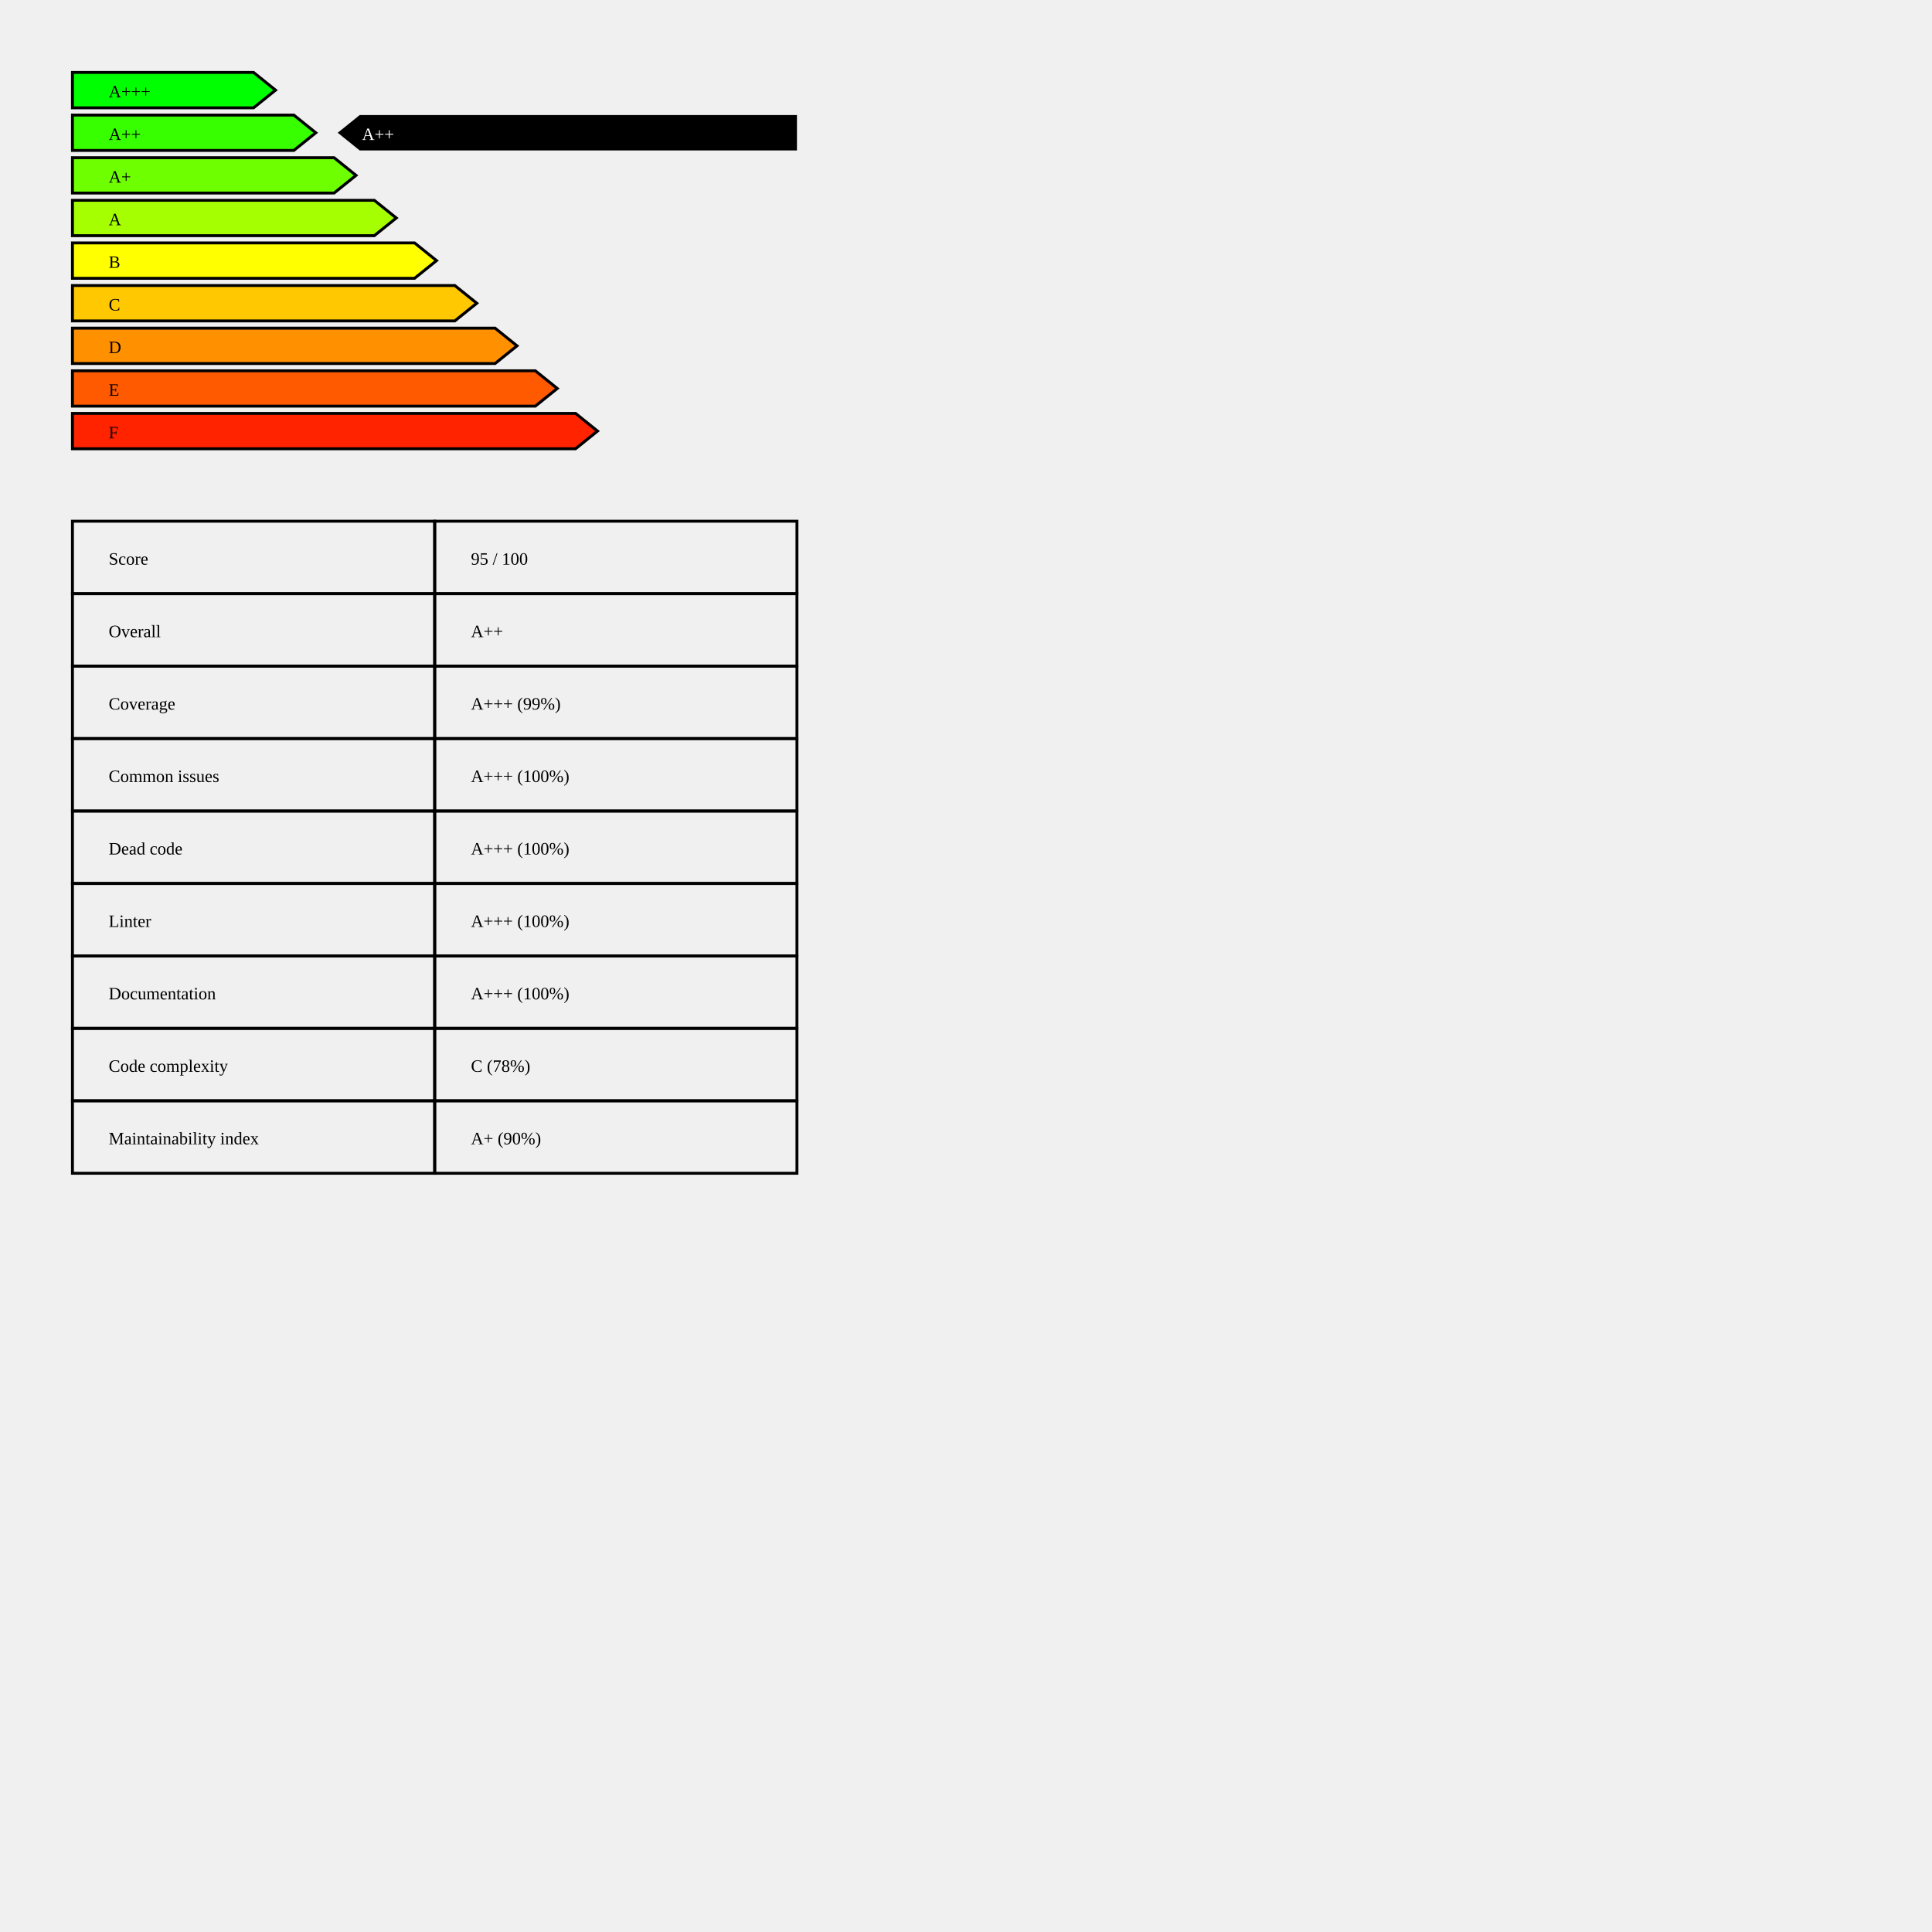
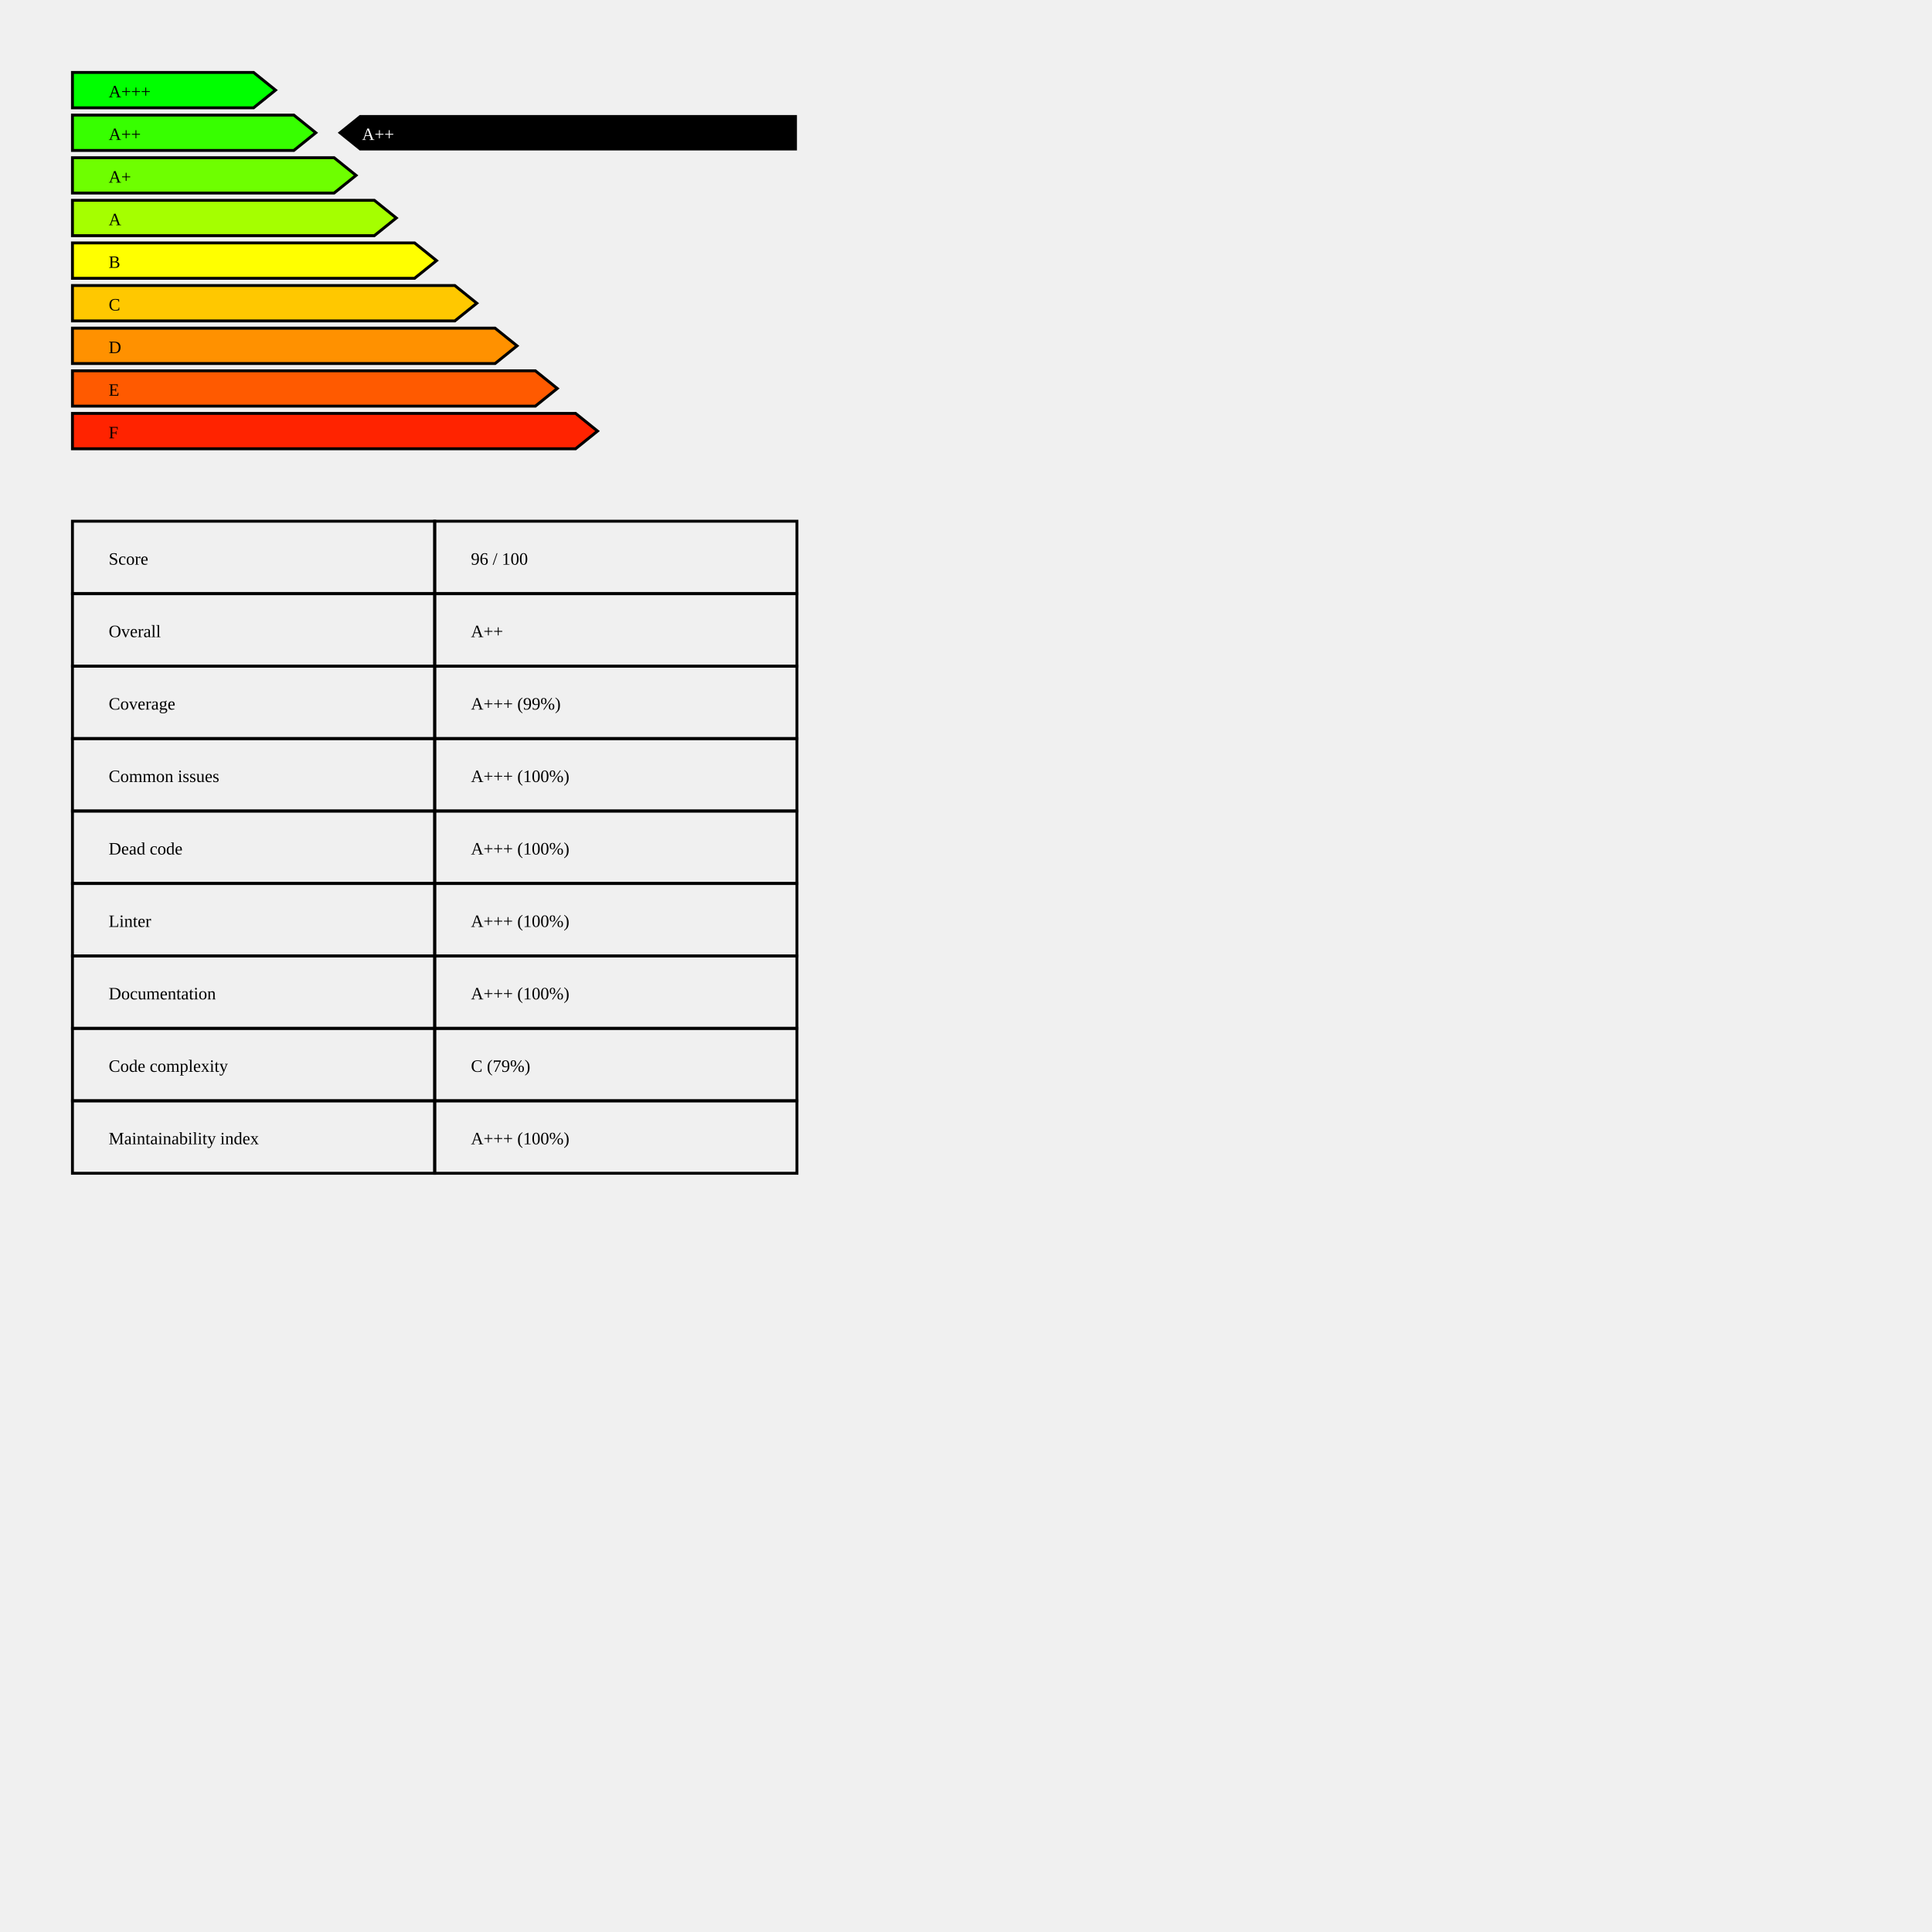
<svg xmlns="http://www.w3.org/2000/svg" baseProfile="full" height="1000pt" version="1.1" width="1000pt">
  <defs />
  <polygon points="50,50.0 175.0,50.0 190.152,62.206 175.0,74.412 50,74.412 50,50.0" style="fill:rgb(0 255 0);stroke:black;stroke-width:2;" />
  <text x="75.0" y="67.206">A+++</text>
  <polygon points="50,79.412 202.778,79.412 217.929,91.618 202.778,103.824 50,103.824 50,79.412" style="fill:rgb(55 255 0);stroke:black;stroke-width:2;" />
  <text x="75.0" y="96.618">A++</text>
  <polygon points="50,108.824 230.556,108.824 245.707,121.029 230.556,133.235 50,133.235 50,108.824" style="fill:rgb(110 255 0);stroke:black;stroke-width:2;" />
  <text x="75.0" y="126.029">A+</text>
  <polygon points="50,138.235 258.333,138.235 273.485,150.441 258.333,162.647 50,162.647 50,138.235" style="fill:rgb(165 255 0);stroke:black;stroke-width:2;" />
  <text x="75.0" y="155.441">A</text>
  <polygon points="50,167.647 286.111,167.647 301.263,179.853 286.111,192.059 50,192.059 50,167.647" style="fill:rgb(255 255 0);stroke:black;stroke-width:2;" />
  <text x="75.0" y="184.853">B</text>
  <polygon points="50,197.059 313.889,197.059 329.04,209.265 313.889,221.471 50,221.471 50,197.059" style="fill:rgb(255 200 0);stroke:black;stroke-width:2;" />
  <text x="75.0" y="214.265">C</text>
  <polygon points="50,226.471 341.667,226.471 356.818,238.676 341.667,250.882 50,250.882 50,226.471" style="fill:rgb(255 145 0);stroke:black;stroke-width:2;" />
  <text x="75.0" y="243.676">D</text>
  <polygon points="50,255.882 369.444,255.882 384.596,268.088 369.444,280.294 50,280.294 50,255.882" style="fill:rgb(255 90 0);stroke:black;stroke-width:2;" />
  <text x="75.0" y="273.088">E</text>
  <polygon points="50,285.294 397.222,285.294 412.374,297.5 397.222,309.706 50,309.706 50,285.294" style="fill:rgb(255 35 0);stroke:black;stroke-width:2;" />
  <text x="75.0" y="302.5">F</text>
  <polygon points="248.232,79.412 233.081,91.618 248.232,103.824 550,103.824 550,79.412" style="fill:black;" />
  <text fill="white" x="249.798" y="96.618">A++</text>
  <text x="75.0" y="389.706">Score</text>
-   <text x="325.0" y="389.706">95 / 100</text>
+   <text x="325.0" y="389.706">96 / 100</text>
  <polygon points="50,359.706 300,359.706 300,409.706 50,409.706 50,359.706" style="fill:none; stroke:black;stroke-width:2;" />
  <polygon points="300,359.706 550,359.706 550,409.706 300,409.706 300,359.706" style="fill:none; stroke:black;stroke-width:2;" />
  <text x="75.0" y="439.706">Overall</text>
  <text x="325.0" y="439.706">A++</text>
  <polygon points="50,409.706 300,409.706 300,459.706 50,459.706 50,409.706" style="fill:none; stroke:black;stroke-width:2;" />
  <polygon points="300,409.706 550,409.706 550,459.706 300,459.706 300,409.706" style="fill:none; stroke:black;stroke-width:2;" />
  <text x="75.0" y="489.706">Coverage</text>
  <text x="325.0" y="489.706">A+++  (99%)</text>
  <polygon points="50,459.706 300,459.706 300,509.706 50,509.706 50,459.706" style="fill:none; stroke:black;stroke-width:2;" />
  <polygon points="300,459.706 550,459.706 550,509.706 300,509.706 300,459.706" style="fill:none; stroke:black;stroke-width:2;" />
  <text x="75.0" y="539.706">Common issues</text>
  <text x="325.0" y="539.706">A+++  (100%)</text>
  <polygon points="50,509.706 300,509.706 300,559.706 50,559.706 50,509.706" style="fill:none; stroke:black;stroke-width:2;" />
  <polygon points="300,509.706 550,509.706 550,559.706 300,559.706 300,509.706" style="fill:none; stroke:black;stroke-width:2;" />
  <text x="75.0" y="589.706">Dead code</text>
  <text x="325.0" y="589.706">A+++  (100%)</text>
  <polygon points="50,559.706 300,559.706 300,609.706 50,609.706 50,559.706" style="fill:none; stroke:black;stroke-width:2;" />
  <polygon points="300,559.706 550,559.706 550,609.706 300,609.706 300,559.706" style="fill:none; stroke:black;stroke-width:2;" />
  <text x="75.0" y="639.706">Linter</text>
  <text x="325.0" y="639.706">A+++  (100%)</text>
  <polygon points="50,609.706 300,609.706 300,659.706 50,659.706 50,609.706" style="fill:none; stroke:black;stroke-width:2;" />
  <polygon points="300,609.706 550,609.706 550,659.706 300,659.706 300,609.706" style="fill:none; stroke:black;stroke-width:2;" />
  <text x="75.0" y="689.706">Documentation</text>
  <text x="325.0" y="689.706">A+++  (100%)</text>
  <polygon points="50,659.706 300,659.706 300,709.706 50,709.706 50,659.706" style="fill:none; stroke:black;stroke-width:2;" />
  <polygon points="300,659.706 550,659.706 550,709.706 300,709.706 300,659.706" style="fill:none; stroke:black;stroke-width:2;" />
  <text x="75.0" y="739.706">Code complexity</text>
-   <text x="325.0" y="739.706">C  (78%)</text>
+   <text x="325.0" y="739.706">C  (79%)</text>
  <polygon points="50,709.706 300,709.706 300,759.706 50,759.706 50,709.706" style="fill:none; stroke:black;stroke-width:2;" />
  <polygon points="300,709.706 550,709.706 550,759.706 300,759.706 300,709.706" style="fill:none; stroke:black;stroke-width:2;" />
  <text x="75.0" y="789.706">Maintainability index</text>
-   <text x="325.0" y="789.706">A+  (90%)</text>
+   <text x="325.0" y="789.706">A+++  (100%)</text>
  <polygon points="50,759.706 300,759.706 300,809.706 50,809.706 50,759.706" style="fill:none; stroke:black;stroke-width:2;" />
  <polygon points="300,759.706 550,759.706 550,809.706 300,809.706 300,759.706" style="fill:none; stroke:black;stroke-width:2;" />
</svg>
